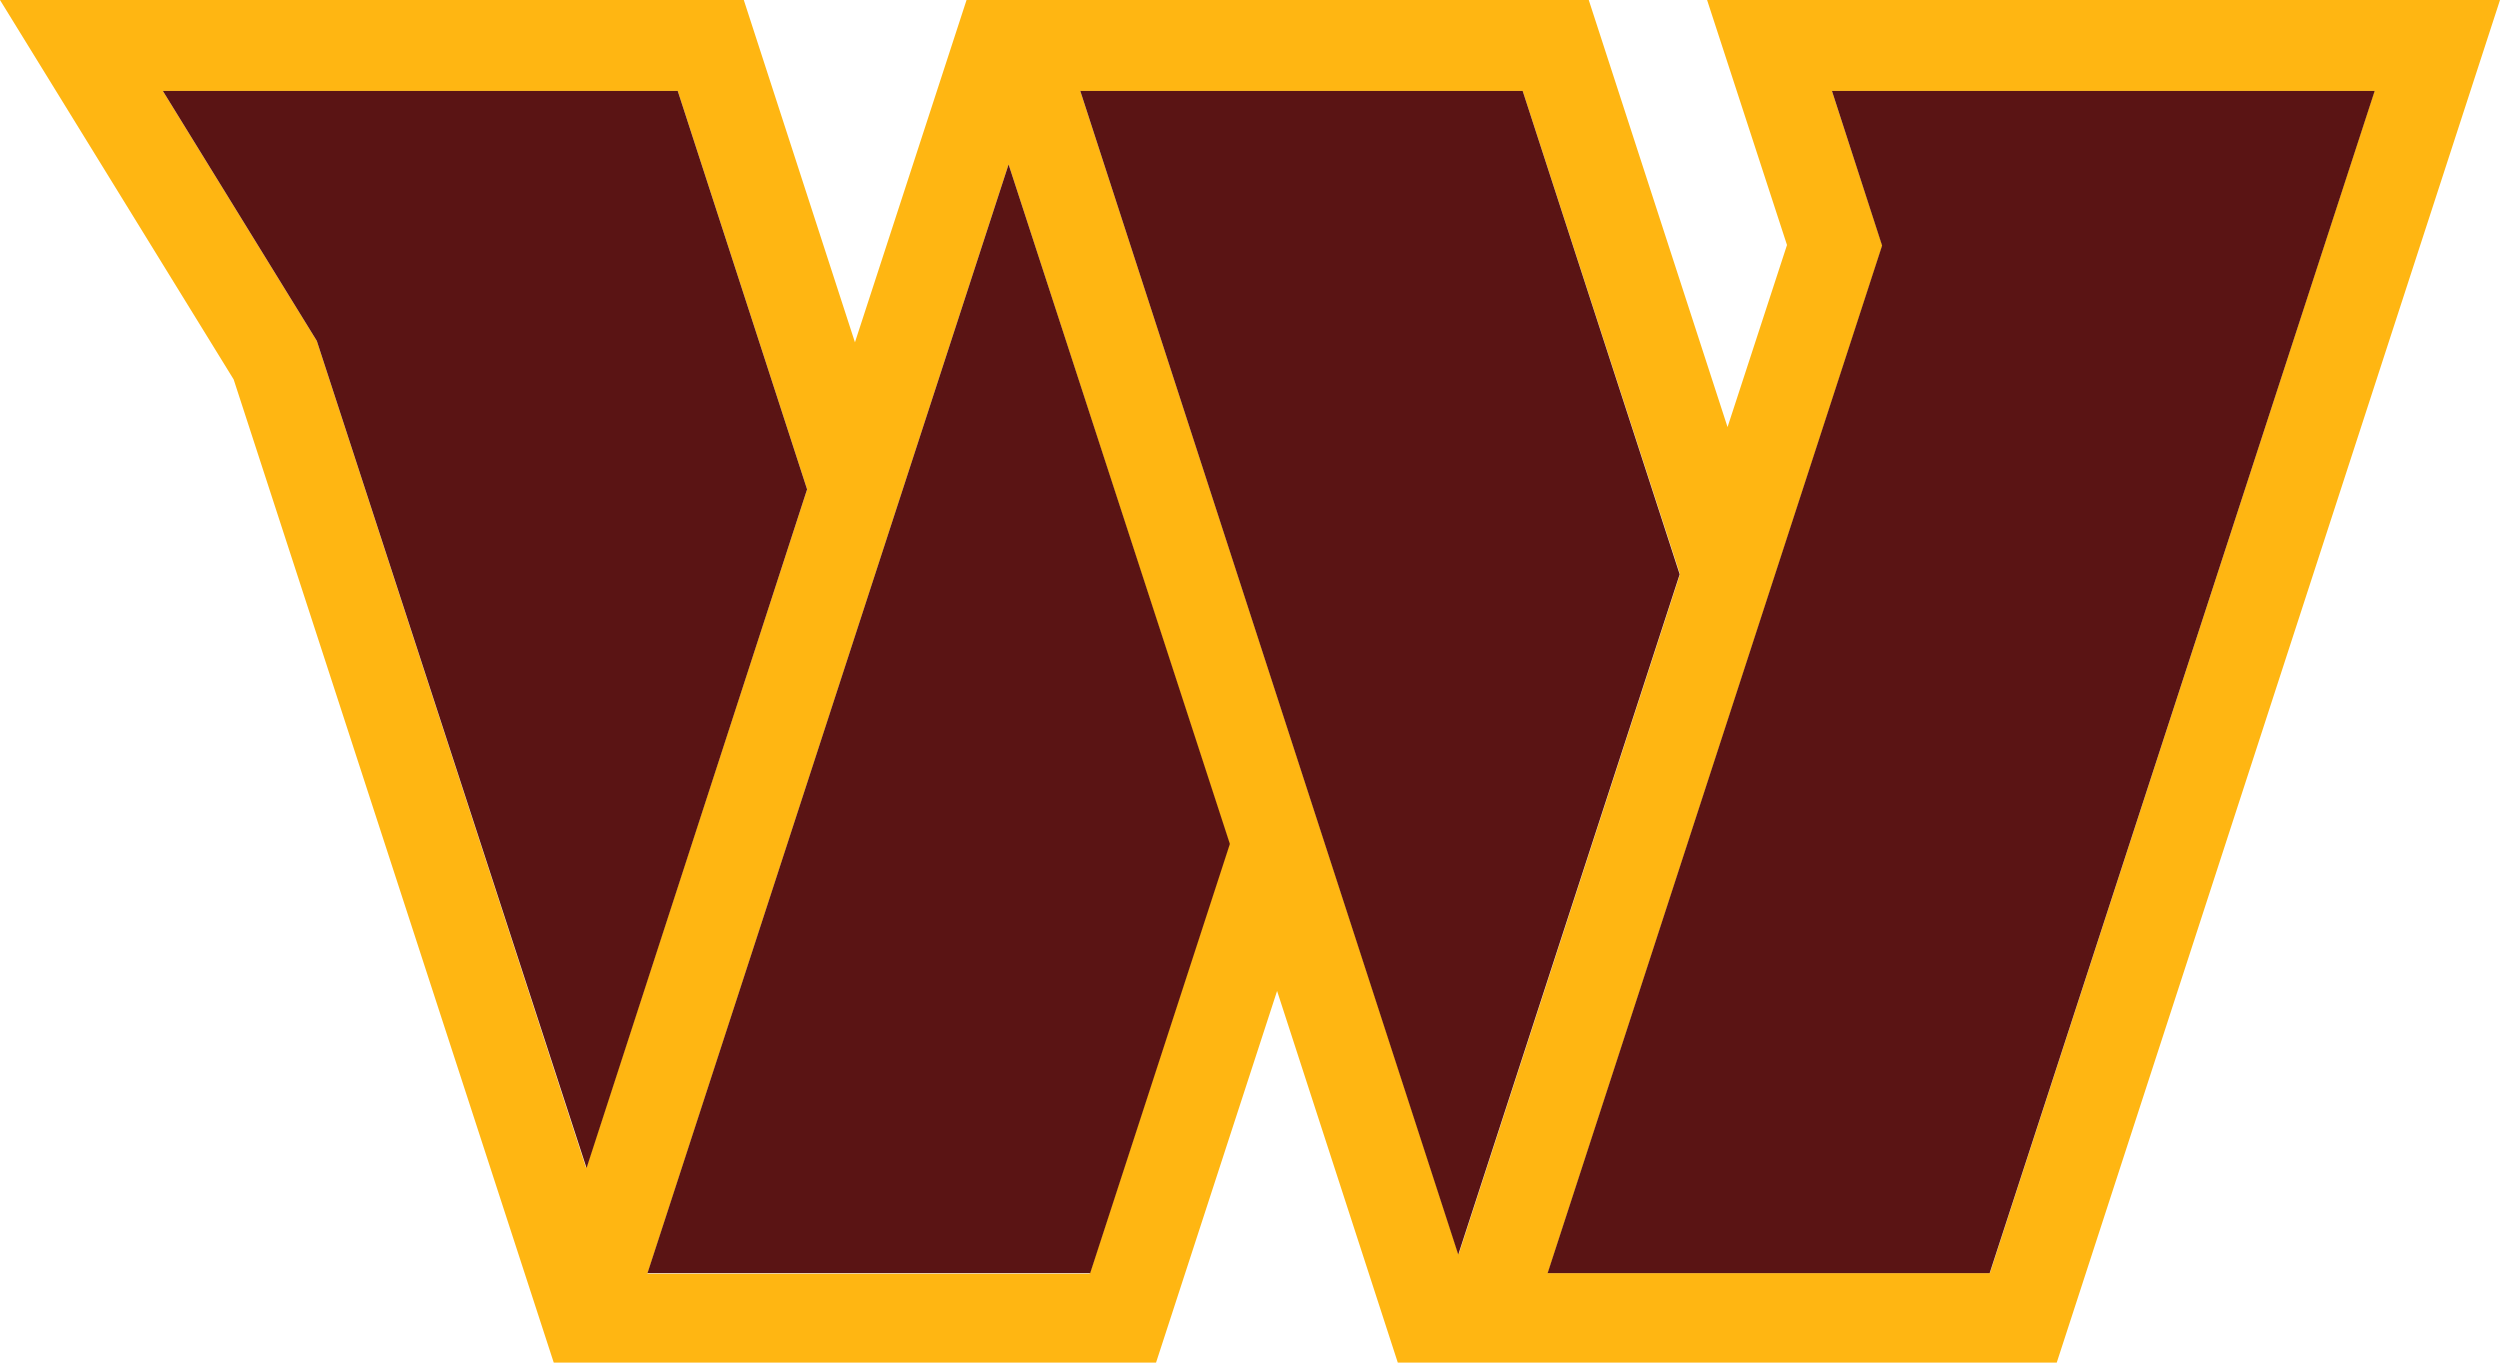
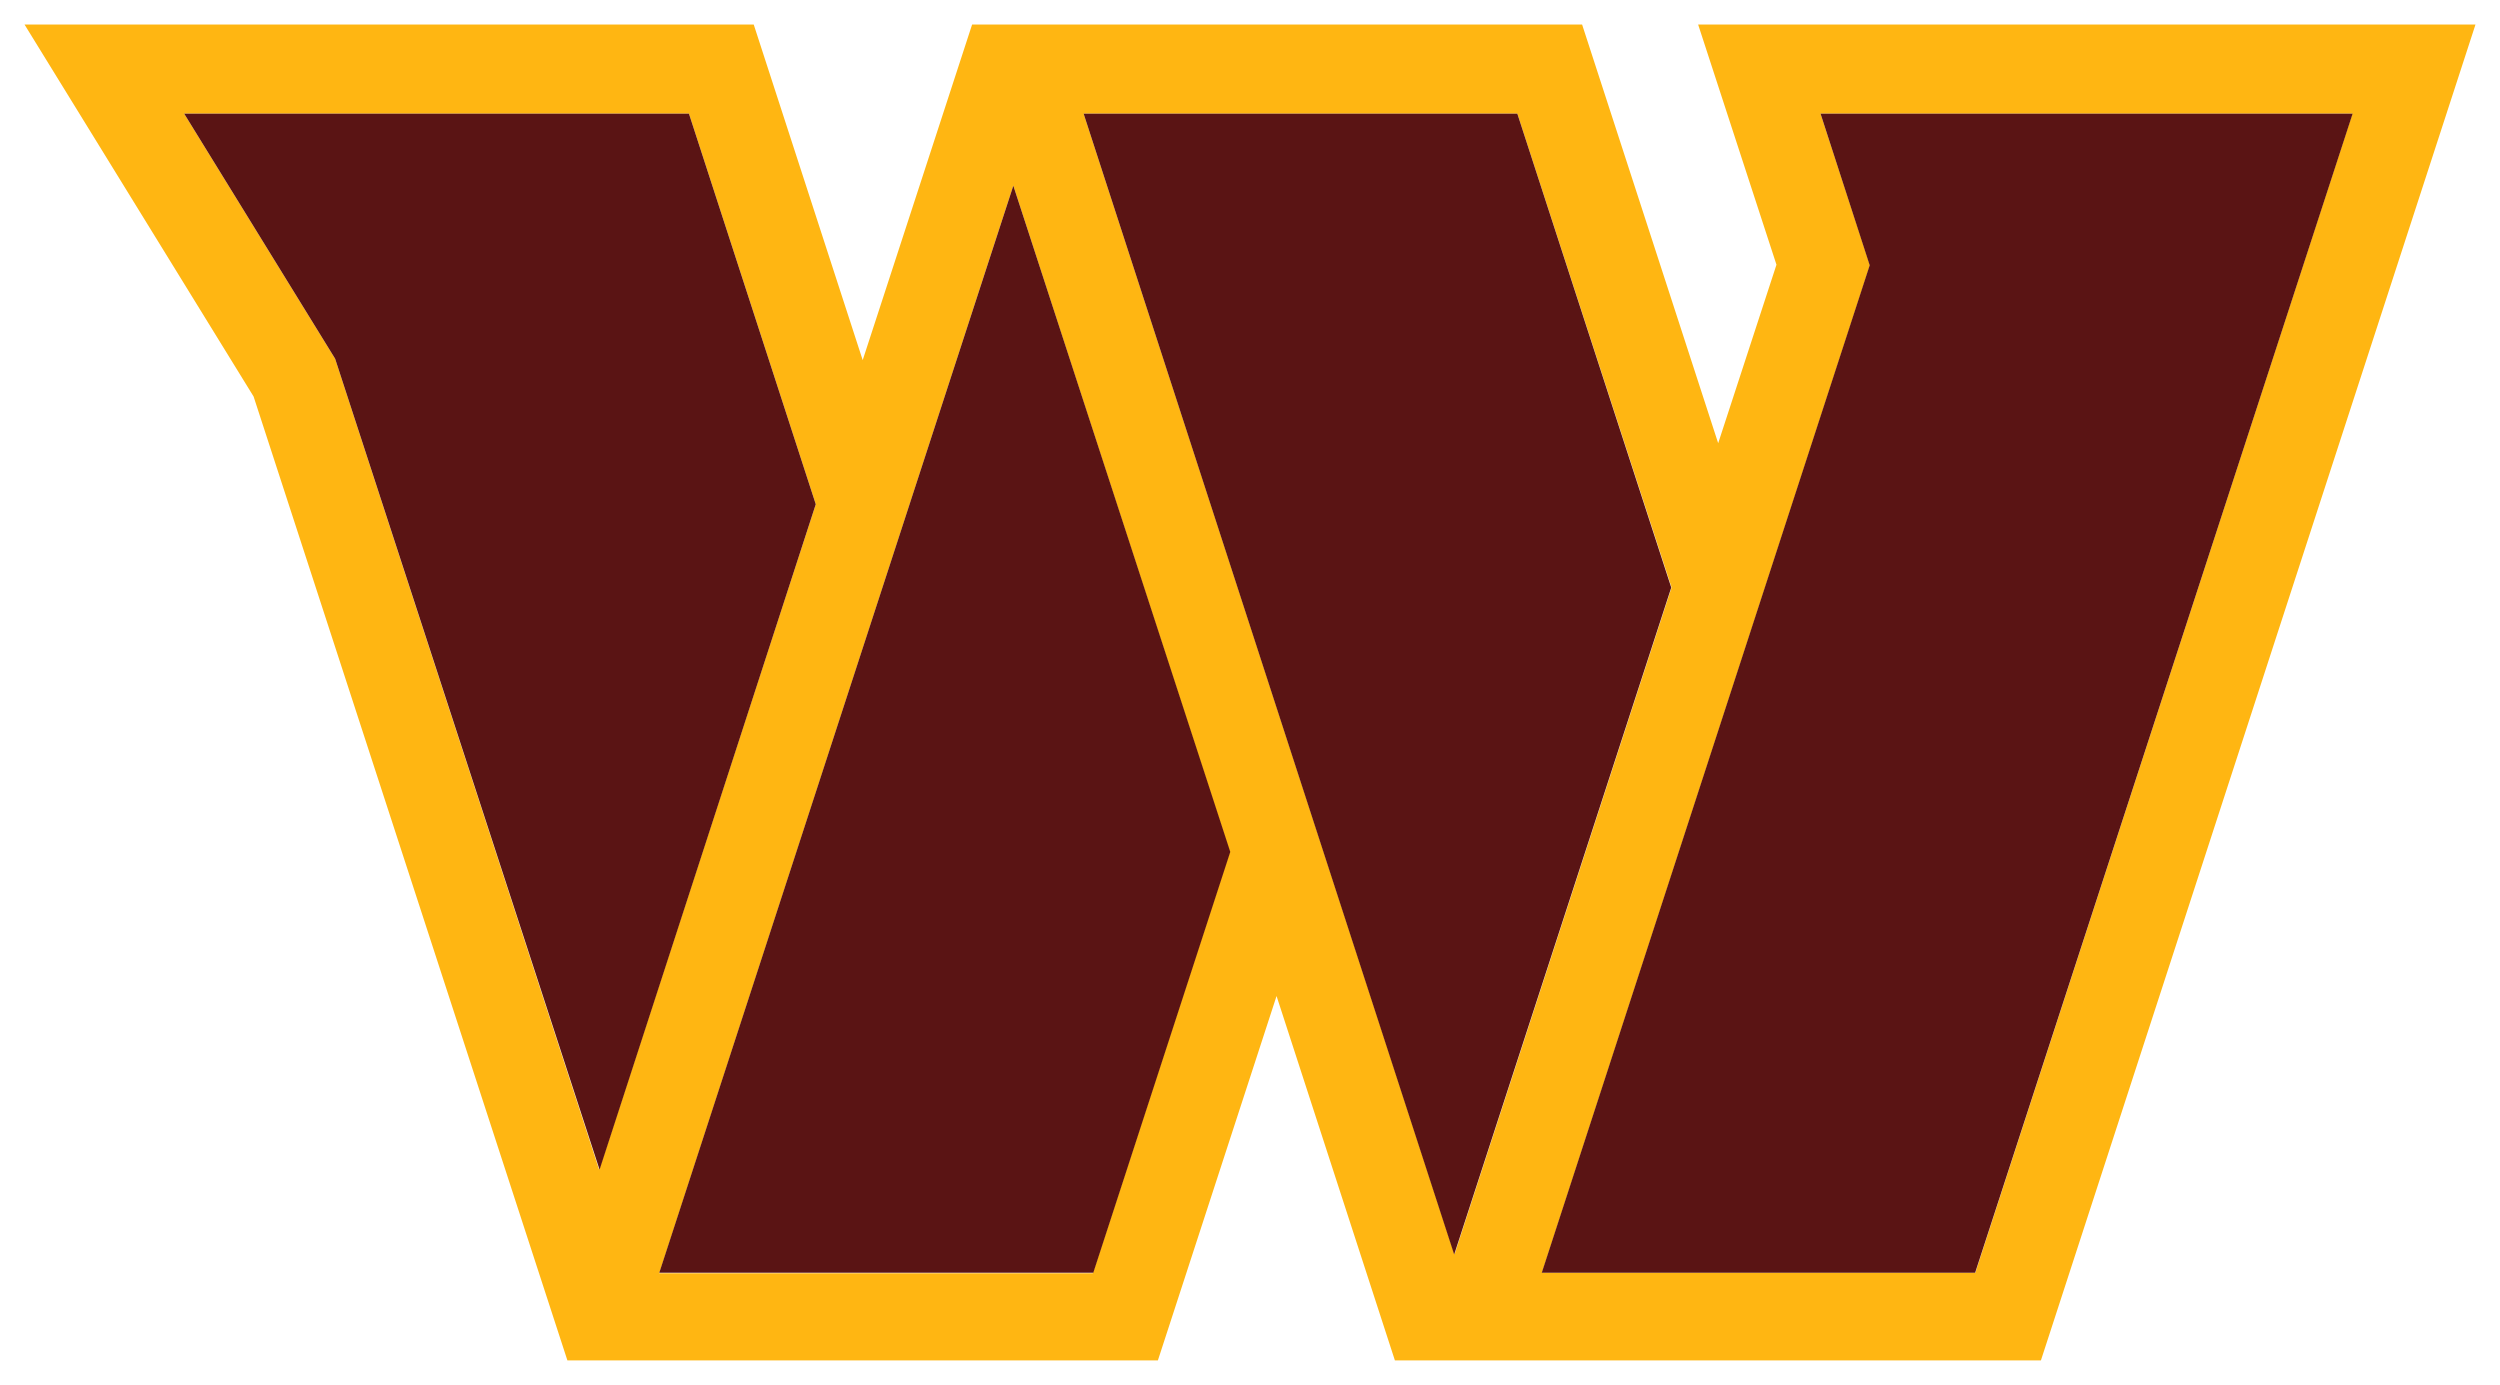
- <svg xmlns="http://www.w3.org/2000/svg" viewBox="0 0 460 250.721">
+ <svg xmlns="http://www.w3.org/2000/svg" viewBox="-4.6 -4.6 469.2 259.9" width="469.2" height="259.9">
  <g transform="translate(-20 -124)">
    <path fill="#ffb612" d="m334.104 124 14.704 45.082-10.94 33.501L312.329 124H197.846l-20.535 62.99L156.858 124H20l42.993 69.815 58.896 180.906h110.823l22.272-68.388 22.21 68.388h121.245L480 124ZM78.296 186.722 49.965 140.73h94.734l23.802 73.31-40.656 124.884zM220.49 358.363h-81.354l66.444-204.109 40.615 125.03zm-1.716-217.633h81.395l28.952 88.923-40.739 125.174zm167.361 217.53h-81.334l61.543-189.075-9.264-28.455h99.821z" />
    <path fill="#5a1414" d="m329.058 229.674-40.739 125.175-69.546-214.118h81.396zm28.021-88.943 9.223 28.455-61.542 189.075h81.333l70.849-217.53zm-212.381 0H49.965l28.331 45.991 49.631 152.203 40.574-124.885zm-5.562 217.53h81.457l25.705-78.976-40.718-125.03z" />
  </g>
</svg>
